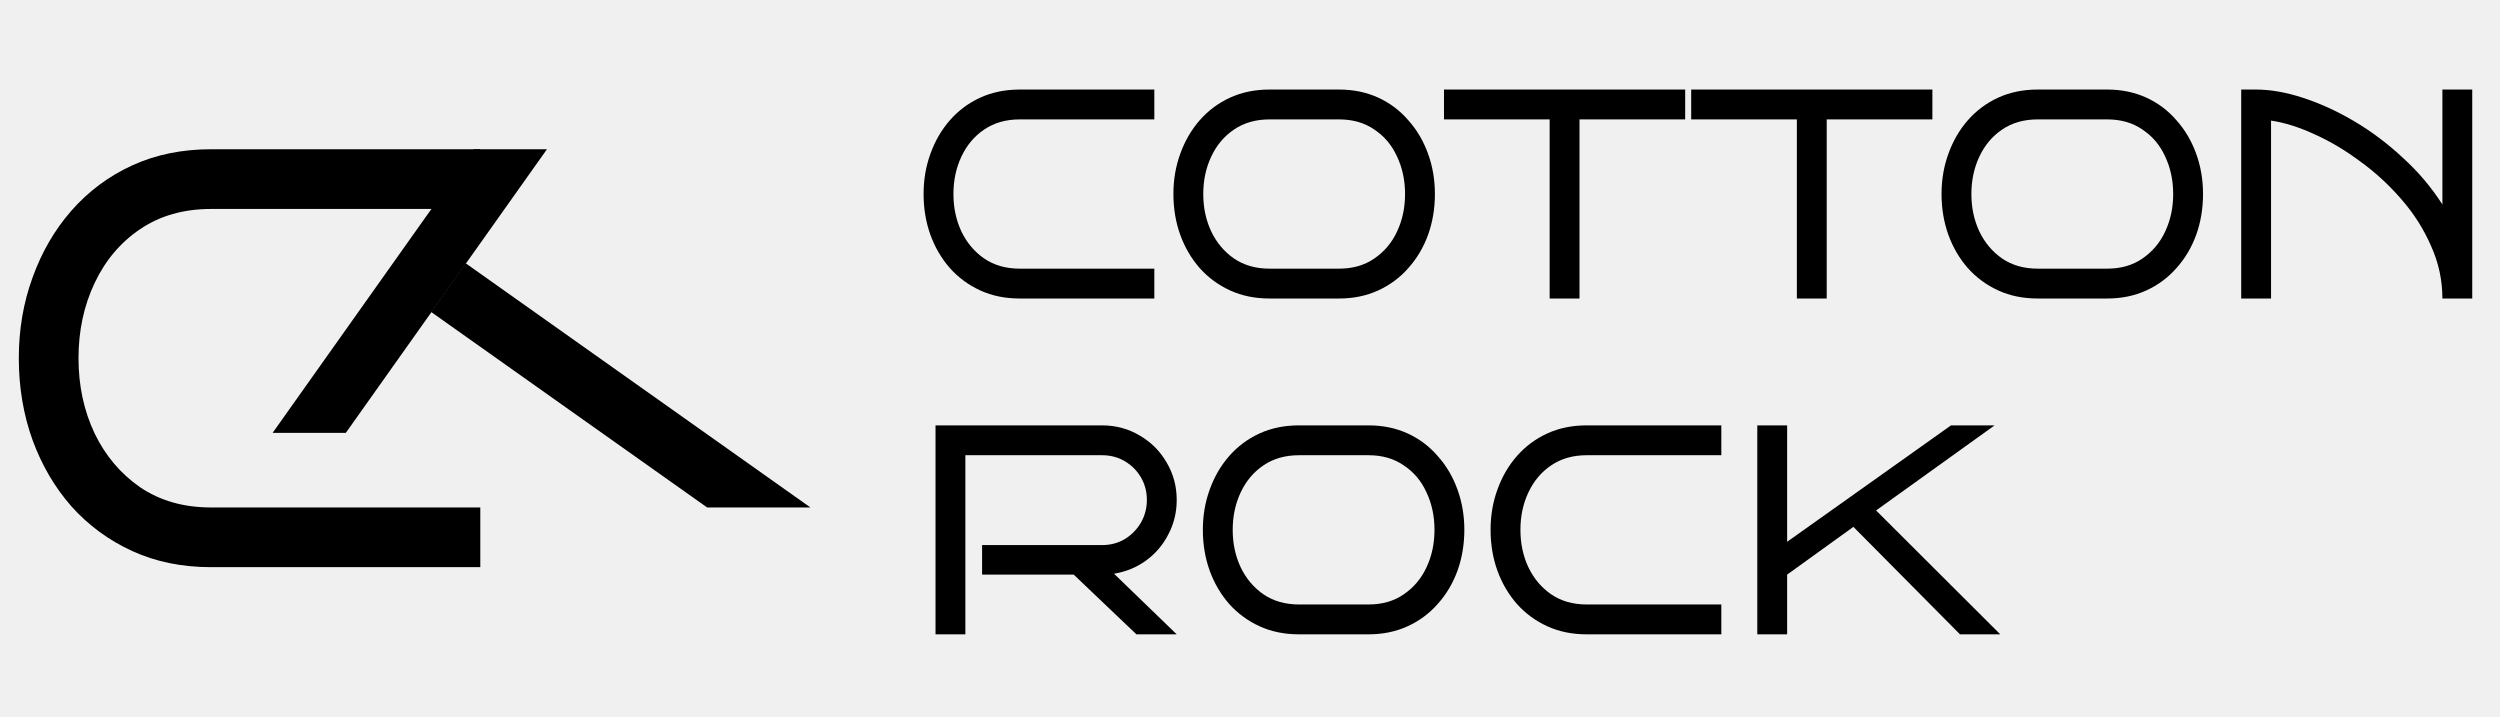
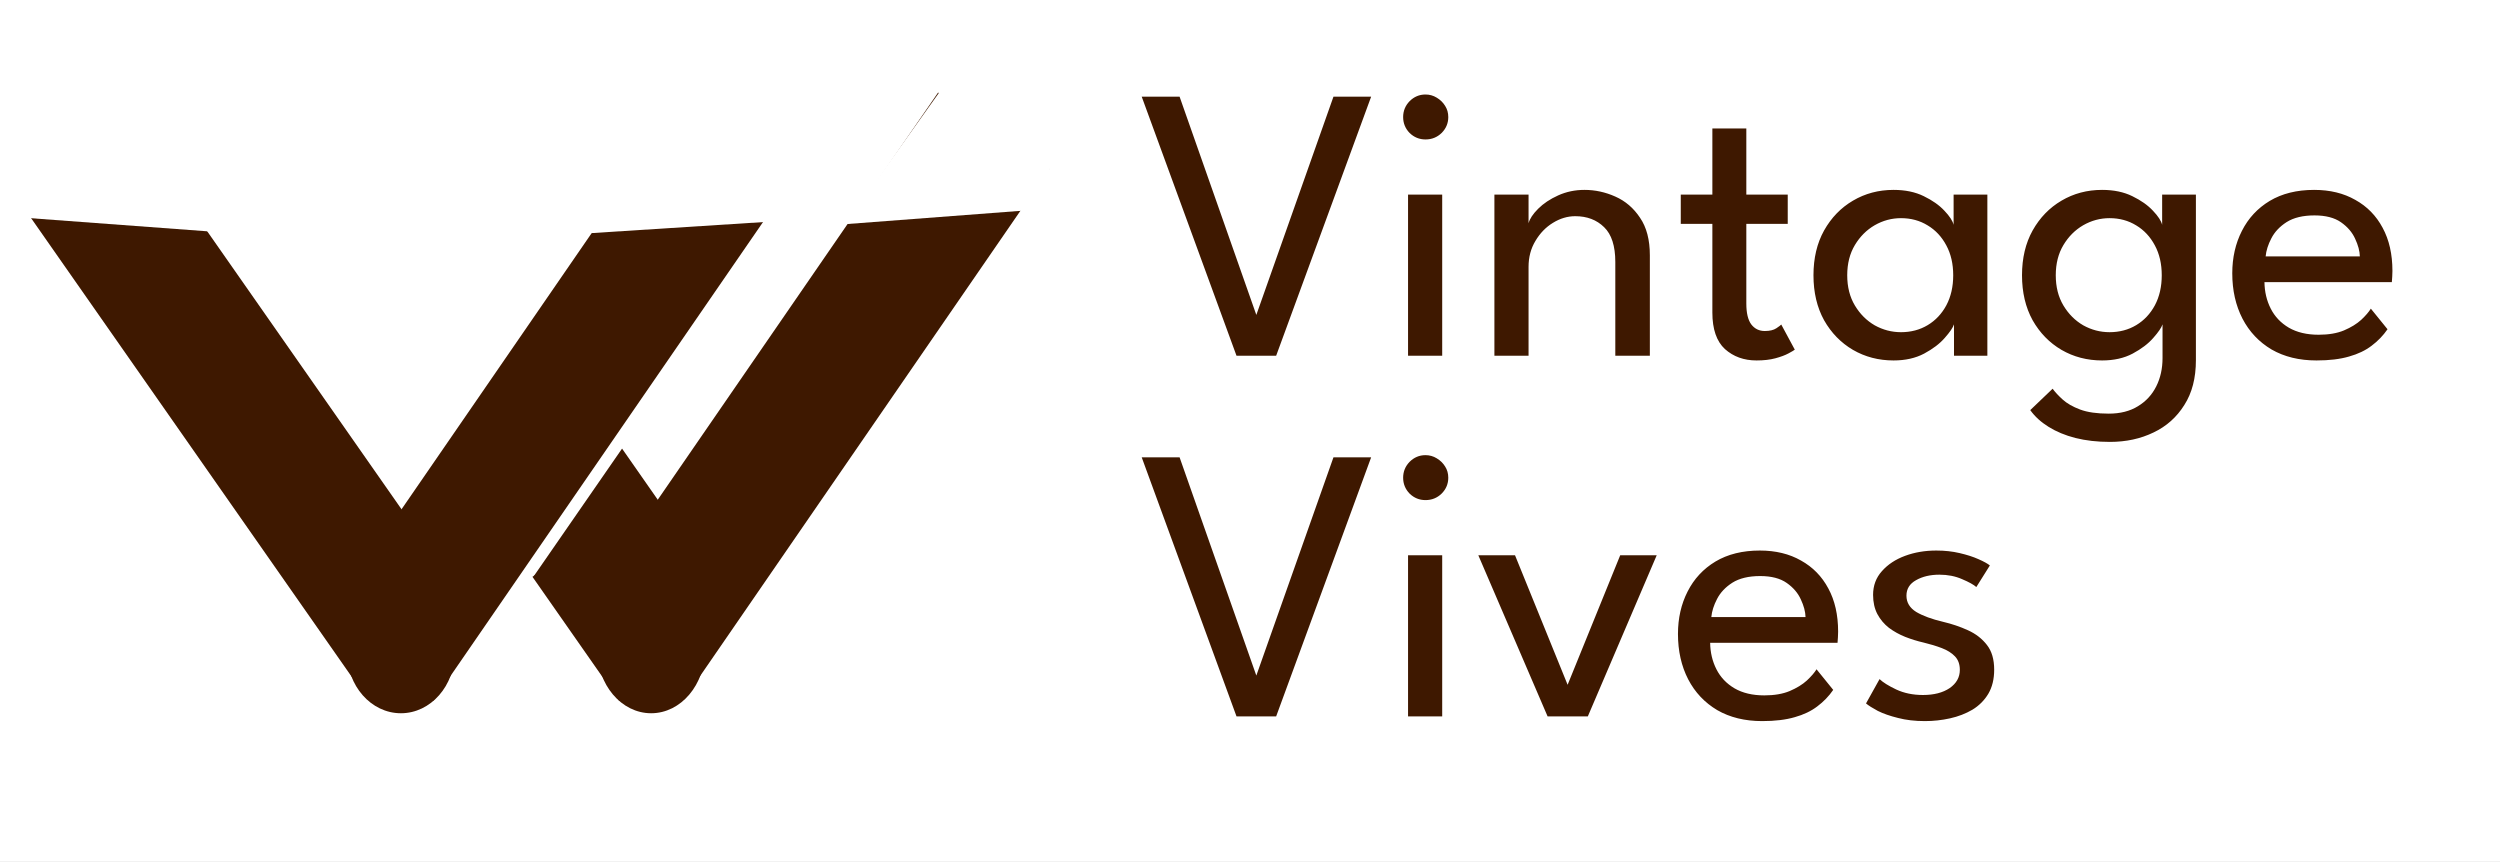
- <svg xmlns="http://www.w3.org/2000/svg" width="335" height="96" viewBox="0 0 335 96" fill="none">
-   <g clip-path="url(#clip0_3216_76)">
-     <path d="M154.68 40H136.64C134.693 40 132.933 39.64 131.36 38.92C129.787 38.2 128.427 37.2 127.28 35.92C126.16 34.64 125.293 33.16 124.68 31.48C124.067 29.773 123.76 27.947 123.76 26C123.76 24.08 124.067 22.28 124.68 20.6C125.293 18.893 126.16 17.4 127.28 16.12C128.427 14.813 129.787 13.8 131.36 13.08C132.933 12.36 134.693 12 136.64 12H154.68V16H136.64C134.8 16 133.213 16.453 131.88 17.36C130.573 18.24 129.56 19.44 128.84 20.96C128.12 22.48 127.76 24.16 127.76 26C127.76 27.84 128.12 29.52 128.84 31.04C129.56 32.533 130.573 33.733 131.88 34.64C133.213 35.547 134.8 36 136.64 36H154.68V40ZM192.277 26C192.277 27.947 191.97 29.773 191.357 31.48C190.743 33.16 189.863 34.64 188.717 35.92C187.597 37.2 186.25 38.2 184.677 38.92C183.103 39.64 181.357 40 179.437 40H170.117C168.17 40 166.41 39.64 164.837 38.92C163.263 38.2 161.903 37.2 160.757 35.92C159.637 34.64 158.77 33.16 158.157 31.48C157.543 29.773 157.237 27.947 157.237 26C157.237 24.08 157.543 22.28 158.157 20.6C158.77 18.893 159.637 17.4 160.757 16.12C161.903 14.813 163.263 13.8 164.837 13.08C166.41 12.36 168.17 12 170.117 12H179.437C181.357 12 183.103 12.36 184.677 13.08C186.25 13.8 187.597 14.813 188.717 16.12C189.863 17.4 190.743 18.893 191.357 20.6C191.97 22.28 192.277 24.08 192.277 26ZM188.277 26C188.277 24.16 187.917 22.48 187.197 20.96C186.503 19.44 185.49 18.24 184.157 17.36C182.85 16.453 181.277 16 179.437 16H170.117C168.277 16 166.69 16.453 165.357 17.36C164.05 18.24 163.037 19.44 162.317 20.96C161.597 22.48 161.237 24.16 161.237 26C161.237 27.84 161.597 29.52 162.317 31.04C163.037 32.533 164.05 33.733 165.357 34.64C166.69 35.547 168.277 36 170.117 36H179.437C181.277 36 182.85 35.547 184.157 34.64C185.49 33.733 186.503 32.533 187.197 31.04C187.917 29.52 188.277 27.84 188.277 26ZM211.654 40H207.654V16H193.494V12H225.814V16H211.654V40ZM244.779 40H240.779V16H226.619V12H258.939V16H244.779V40ZM295.206 26C295.206 27.947 294.9 29.773 294.286 31.48C293.673 33.16 292.793 34.64 291.646 35.92C290.526 37.2 289.18 38.2 287.606 38.92C286.033 39.64 284.286 40 282.366 40H273.046C271.1 40 269.34 39.64 267.766 38.92C266.193 38.2 264.833 37.2 263.686 35.92C262.566 34.64 261.7 33.16 261.086 31.48C260.473 29.773 260.166 27.947 260.166 26C260.166 24.08 260.473 22.28 261.086 20.6C261.7 18.893 262.566 17.4 263.686 16.12C264.833 14.813 266.193 13.8 267.766 13.08C269.34 12.36 271.1 12 273.046 12H282.366C284.286 12 286.033 12.36 287.606 13.08C289.18 13.8 290.526 14.813 291.646 16.12C292.793 17.4 293.673 18.893 294.286 20.6C294.9 22.28 295.206 24.08 295.206 26ZM291.206 26C291.206 24.16 290.846 22.48 290.126 20.96C289.433 19.44 288.42 18.24 287.086 17.36C285.78 16.453 284.206 16 282.366 16H273.046C271.206 16 269.62 16.453 268.286 17.36C266.98 18.24 265.966 19.44 265.246 20.96C264.526 22.48 264.166 24.16 264.166 26C264.166 27.84 264.526 29.52 265.246 31.04C265.966 32.533 266.98 33.733 268.286 34.64C269.62 35.547 271.206 36 273.046 36H282.366C284.206 36 285.78 35.547 287.086 34.64C288.42 33.733 289.433 32.533 290.126 31.04C290.846 29.52 291.206 27.84 291.206 26ZM304.321 40H300.321V12H302.321C304.268 12 306.374 12.373 308.641 13.12C310.934 13.867 313.228 14.92 315.521 16.28C317.814 17.64 319.974 19.267 322.001 21.16C324.054 23.027 325.814 25.107 327.281 27.4V12H331.281V40H327.281C327.281 37.547 326.774 35.2 325.761 32.96C324.774 30.693 323.454 28.613 321.801 26.72C320.148 24.8 318.308 23.107 316.281 21.64C314.281 20.147 312.241 18.933 310.161 18C308.081 17.04 306.134 16.427 304.321 16.16V40ZM157.68 85H152.28L143.88 77H131.6V73.04H147.68C148.8 73.04 149.813 72.773 150.72 72.24C151.627 71.68 152.347 70.947 152.88 70.04C153.413 69.107 153.68 68.093 153.68 67C153.68 65.88 153.413 64.867 152.88 63.96C152.347 63.053 151.627 62.333 150.72 61.8C149.813 61.267 148.8 61 147.68 61H129.36V85H125.36V57H147.68C149.52 57 151.2 57.453 152.72 58.36C154.24 59.24 155.44 60.44 156.32 61.96C157.227 63.48 157.68 65.16 157.68 67C157.68 68.653 157.307 70.187 156.56 71.6C155.84 73.013 154.84 74.187 153.56 75.12C152.307 76.027 150.88 76.613 149.28 76.88L157.68 85ZM196.222 71C196.222 72.947 195.915 74.773 195.302 76.48C194.689 78.16 193.809 79.64 192.662 80.92C191.542 82.2 190.195 83.2 188.622 83.92C187.049 84.64 185.302 85 183.382 85H174.062C172.115 85 170.355 84.64 168.782 83.92C167.209 83.2 165.849 82.2 164.702 80.92C163.582 79.64 162.715 78.16 162.102 76.48C161.489 74.773 161.182 72.947 161.182 71C161.182 69.08 161.489 67.28 162.102 65.6C162.715 63.893 163.582 62.4 164.702 61.12C165.849 59.813 167.209 58.8 168.782 58.08C170.355 57.36 172.115 57 174.062 57H183.382C185.302 57 187.049 57.36 188.622 58.08C190.195 58.8 191.542 59.813 192.662 61.12C193.809 62.4 194.689 63.893 195.302 65.6C195.915 67.28 196.222 69.08 196.222 71ZM192.222 71C192.222 69.16 191.862 67.48 191.142 65.96C190.449 64.44 189.435 63.24 188.102 62.36C186.795 61.453 185.222 61 183.382 61H174.062C172.222 61 170.635 61.453 169.302 62.36C167.995 63.24 166.982 64.44 166.262 65.96C165.542 67.48 165.182 69.16 165.182 71C165.182 72.84 165.542 74.52 166.262 76.04C166.982 77.533 167.995 78.733 169.302 79.64C170.635 80.547 172.222 81 174.062 81H183.382C185.222 81 186.795 80.547 188.102 79.64C189.435 78.733 190.449 77.533 191.142 76.04C191.862 74.52 192.222 72.84 192.222 71ZM230.657 85H212.617C210.67 85 208.91 84.64 207.337 83.92C205.763 83.2 204.403 82.2 203.257 80.92C202.137 79.64 201.27 78.16 200.657 76.48C200.043 74.773 199.737 72.947 199.737 71C199.737 69.08 200.043 67.28 200.657 65.6C201.27 63.893 202.137 62.4 203.257 61.12C204.403 59.813 205.763 58.8 207.337 58.08C208.91 57.36 210.67 57 212.617 57H230.657V61H212.617C210.777 61 209.19 61.453 207.857 62.36C206.55 63.24 205.537 64.44 204.817 65.96C204.097 67.48 203.737 69.16 203.737 71C203.737 72.84 204.097 74.52 204.817 76.04C205.537 77.533 206.55 78.733 207.857 79.64C209.19 80.547 210.777 81 212.617 81H230.657V85ZM268.037 85H262.637L248.357 70.6L239.477 77V85H235.477V57H239.477V72.6L261.437 57H267.277L251.397 68.4L268.037 85Z" fill="black" />
-     <path d="M64.36 76H28.28C24.387 76 20.867 75.28 17.72 73.84C14.573 72.4 11.853 70.4 9.56 67.84C7.32 65.28 5.587 62.32 4.36 58.96C3.133 55.547 2.52 51.893 2.52 48C2.52 44.16 3.133 40.56 4.36 37.2C5.587 33.787 7.32 30.8 9.56 28.24C11.853 25.627 14.573 23.6 17.72 22.16C20.867 20.72 24.387 20 28.28 20H64.36V28H28.28C24.6 28 21.427 28.907 18.76 30.72C16.147 32.48 14.12 34.88 12.68 37.92C11.24 40.96 10.52 44.32 10.52 48C10.52 51.68 11.24 55.04 12.68 58.08C14.12 61.067 16.147 63.467 18.76 65.28C21.427 67.093 24.6 68 28.28 68H64.36V76Z" fill="black" />
-     <path d="M73.291 20L46.341 58H36.533L63.483 20H73.291Z" fill="black" />
-     <path d="M108.597 68H94.755L57.774 41.806L62.399 35.277L108.597 68Z" fill="black" />
+ <svg xmlns="http://www.w3.org/2000/svg" width="1019" height="351" viewBox="0 0 1019 351" fill="none">
+   <g clip-path="url(#clip0_1_2)">
+     <rect width="1019" height="351" fill="white" />
+     <path d="M520.16 145H504L465.36 39.4H480.8L512.08 128.36L543.52 39.4H558.88L520.16 145ZM573.92 145V79.32H587.84V145H573.92ZM581.04 56.84C578.533 56.84 576.373 55.96 574.56 54.2C572.8 52.387 571.92 50.227 571.92 47.72C571.92 45.213 572.8 43.053 574.56 41.24C576.373 39.427 578.533 38.52 581.04 38.52C582.693 38.52 584.213 38.947 585.6 39.8C587.04 40.653 588.187 41.773 589.04 43.16C589.893 44.493 590.32 46.013 590.32 47.72C590.32 50.227 589.413 52.387 587.6 54.2C585.787 55.96 583.6 56.84 581.04 56.84ZM645.839 77.4C650.159 77.4 654.345 78.307 658.399 80.12C662.505 81.933 665.865 84.813 668.479 88.76C671.145 92.653 672.479 97.747 672.479 104.04V145H658.399V106.76C658.399 100.253 656.879 95.533 653.839 92.6C650.799 89.613 646.879 88.12 642.079 88.12C638.932 88.12 635.892 89.027 632.959 90.84C630.079 92.6 627.705 95.053 625.839 98.2C623.972 101.293 623.039 104.813 623.039 108.76V145H609.119V79.32H623.039V91C623.519 89.187 624.825 87.213 626.959 85.08C629.092 82.947 631.812 81.133 635.119 79.64C638.425 78.147 641.999 77.4 645.839 77.4ZM685.081 79.32H697.961V52.36H711.801V79.32H728.681V91.24H711.801V123.72C711.801 127.56 712.468 130.387 713.801 132.2C715.188 134.013 717.028 134.92 719.321 134.92C721.348 134.92 722.921 134.547 724.041 133.8C725.161 133.053 725.828 132.547 726.041 132.28L731.561 142.52C731.241 142.787 730.388 143.293 729.001 144.04C727.615 144.787 725.828 145.453 723.641 146.04C721.455 146.627 718.895 146.92 715.961 146.92C710.841 146.92 706.548 145.373 703.081 142.28C699.668 139.133 697.961 134.173 697.961 127.4V91.24H685.081V79.32ZM796.45 145V132.2C796.023 133.533 794.77 135.373 792.69 137.72C790.663 140.067 787.863 142.2 784.29 144.12C780.77 145.987 776.61 146.92 771.81 146.92C765.73 146.92 760.21 145.48 755.25 142.6C750.343 139.72 746.423 135.693 743.49 130.52C740.61 125.293 739.17 119.187 739.17 112.2C739.17 105.213 740.61 99.133 743.49 93.96C746.423 88.733 750.343 84.68 755.25 81.8C760.21 78.867 765.73 77.4 771.81 77.4C776.557 77.4 780.663 78.253 784.13 79.96C787.65 81.667 790.45 83.64 792.53 85.88C794.663 88.12 795.917 90.04 796.29 91.64V79.32H810.05V145H796.45ZM752.93 112.2C752.93 116.947 753.97 121.053 756.05 124.52C758.13 127.987 760.823 130.68 764.13 132.6C767.49 134.467 771.063 135.4 774.85 135.4C778.903 135.4 782.53 134.44 785.73 132.52C788.93 130.6 791.463 127.907 793.33 124.44C795.197 120.92 796.13 116.84 796.13 112.2C796.13 107.56 795.197 103.507 793.33 100.04C791.463 96.52 788.93 93.8 785.73 91.88C782.53 89.907 778.903 88.92 774.85 88.92C771.063 88.92 767.49 89.88 764.13 91.8C760.823 93.72 758.13 96.413 756.05 99.88C753.97 103.347 752.93 107.453 752.93 112.2ZM860.01 180.12C854.837 180.12 850.143 179.587 845.93 178.52C841.77 177.453 838.117 175.933 834.97 173.96C831.877 172.04 829.397 169.773 827.53 167.16L836.65 158.44C837.663 159.827 839.023 161.293 840.73 162.84C842.49 164.44 844.863 165.8 847.85 166.92C850.837 168.04 854.73 168.6 859.53 168.6C864.223 168.6 868.197 167.587 871.45 165.56C874.703 163.587 877.183 160.893 878.89 157.48C880.597 154.067 881.45 150.227 881.45 145.96V143.8H895.05V146.84C895.05 154.093 893.477 160.173 890.33 165.08C887.237 170.04 883.05 173.773 877.77 176.28C872.49 178.84 866.57 180.12 860.01 180.12ZM881.45 145V132.2C881.023 133.533 879.77 135.373 877.69 137.72C875.663 140.067 872.863 142.2 869.29 144.12C865.77 145.987 861.61 146.92 856.81 146.92C850.73 146.92 845.21 145.48 840.25 142.6C835.343 139.72 831.423 135.693 828.49 130.52C825.61 125.293 824.17 119.187 824.17 112.2C824.17 105.213 825.61 99.133 828.49 93.96C831.423 88.733 835.343 84.68 840.25 81.8C845.21 78.867 850.73 77.4 856.81 77.4C861.557 77.4 865.663 78.253 869.13 79.96C872.65 81.667 875.45 83.64 877.53 85.88C879.663 88.12 880.917 90.04 881.29 91.64V79.32H895.05V145H881.45ZM837.93 112.2C837.93 116.947 838.97 121.053 841.05 124.52C843.13 127.987 845.823 130.68 849.13 132.6C852.49 134.467 856.063 135.4 859.85 135.4C863.903 135.4 867.53 134.44 870.73 132.52C873.93 130.6 876.463 127.907 878.33 124.44C880.197 120.92 881.13 116.84 881.13 112.2C881.13 107.56 880.197 103.507 878.33 100.04C876.463 96.52 873.93 93.8 870.73 91.88C867.53 89.907 863.903 88.92 859.85 88.92C856.063 88.92 852.49 89.88 849.13 91.8C845.823 93.72 843.13 96.413 841.05 99.88C838.97 103.347 837.93 107.453 837.93 112.2ZM922.995 115C923.048 118.947 923.902 122.547 925.555 125.8C927.208 129.053 929.662 131.64 932.915 133.56C936.222 135.48 940.275 136.44 945.075 136.44C949.128 136.44 952.568 135.853 955.395 134.68C958.275 133.453 960.622 132.013 962.435 130.36C964.248 128.653 965.555 127.133 966.355 125.8L973.155 134.2C971.395 136.76 969.235 139 966.675 140.92C964.168 142.84 961.102 144.307 957.475 145.32C953.848 146.387 949.422 146.92 944.195 146.92C937.155 146.92 931.048 145.427 925.875 142.44C920.755 139.4 916.808 135.213 914.035 129.88C911.262 124.493 909.875 118.333 909.875 111.4C909.875 105 911.182 99.24 913.795 94.12C916.408 88.947 920.195 84.867 925.155 81.88C930.168 78.893 936.195 77.4 943.235 77.4C949.688 77.4 955.288 78.76 960.035 81.48C964.835 84.147 968.542 87.933 971.155 92.84C973.822 97.747 975.155 103.613 975.155 110.44C975.155 110.867 975.128 111.64 975.075 112.76C975.022 113.827 974.968 114.573 974.915 115H922.995ZM961.875 104.52C961.822 102.333 961.182 99.933 959.955 97.32C958.782 94.707 956.862 92.467 954.195 90.6C951.528 88.733 947.928 87.8 943.395 87.8C938.702 87.8 934.915 88.707 932.035 90.52C929.208 92.333 927.128 94.547 925.795 97.16C924.462 99.72 923.688 102.173 923.475 104.52H961.875ZM520.16 292H504L465.36 186.4H480.8L512.08 275.36L543.52 186.4H558.88L520.16 292ZM573.92 292V226.32H587.84V292H573.92ZM581.04 203.84C578.533 203.84 576.373 202.96 574.56 201.2C572.8 199.387 571.92 197.227 571.92 194.72C571.92 192.213 572.8 190.053 574.56 188.24C576.373 186.427 578.533 185.52 581.04 185.52C582.693 185.52 584.213 185.947 585.6 186.8C587.04 187.653 588.187 188.773 589.04 190.16C589.893 191.493 590.32 193.013 590.32 194.72C590.32 197.227 589.413 199.387 587.6 201.2C585.787 202.96 583.6 203.84 581.04 203.84ZM602.559 226.32H617.519L638.959 279.12L660.399 226.32H675.279L647.199 292H630.799L602.559 226.32ZM697.058 262C697.111 265.947 697.964 269.547 699.618 272.8C701.271 276.053 703.724 278.64 706.978 280.56C710.284 282.48 714.338 283.44 719.138 283.44C723.191 283.44 726.631 282.853 729.458 281.68C732.338 280.453 734.684 279.013 736.498 277.36C738.311 275.653 739.618 274.133 740.418 272.8L747.218 281.2C745.458 283.76 743.298 286 740.738 287.92C738.231 289.84 735.164 291.307 731.538 292.32C727.911 293.387 723.484 293.92 718.258 293.92C711.218 293.92 705.111 292.427 699.938 289.44C694.818 286.4 690.871 282.213 688.098 276.88C685.324 271.493 683.938 265.333 683.938 258.4C683.938 252 685.244 246.24 687.858 241.12C690.471 235.947 694.258 231.867 699.218 228.88C704.231 225.893 710.258 224.4 717.298 224.4C723.751 224.4 729.351 225.76 734.098 228.48C738.898 231.147 742.604 234.933 745.218 239.84C747.884 244.747 749.218 250.613 749.218 257.44C749.218 257.867 749.191 258.64 749.138 259.76C749.084 260.827 749.031 261.573 748.978 262H697.058ZM735.938 251.52C735.884 249.333 735.244 246.933 734.018 244.32C732.844 241.707 730.924 239.467 728.258 237.6C725.591 235.733 721.991 234.8 717.458 234.8C712.764 234.8 708.978 235.707 706.098 237.52C703.271 239.333 701.191 241.547 699.858 244.16C698.524 246.72 697.751 249.173 697.538 251.52H735.938ZM789.228 224.4C792.641 224.4 795.814 224.747 798.748 225.44C801.734 226.133 804.294 226.96 806.428 227.92C808.614 228.88 810.161 229.733 811.068 230.48L805.548 239.28C804.481 238.32 802.561 237.253 799.788 236.08C797.014 234.853 793.921 234.24 790.508 234.24C786.774 234.24 783.601 234.987 780.988 236.48C778.374 237.92 777.068 240.027 777.068 242.8C777.068 245.573 778.401 247.787 781.068 249.44C783.788 251.04 787.414 252.373 791.948 253.44C795.574 254.293 798.961 255.44 802.108 256.88C805.308 258.32 807.894 260.32 809.868 262.88C811.841 265.387 812.828 268.747 812.828 272.96C812.828 276.8 812.028 280.08 810.428 282.8C808.828 285.467 806.668 287.627 803.948 289.28C801.228 290.88 798.188 292.053 794.828 292.8C791.468 293.547 788.054 293.92 784.588 293.92C780.534 293.92 776.881 293.493 773.628 292.64C770.374 291.84 767.628 290.88 765.388 289.76C763.201 288.587 761.601 287.573 760.588 286.72L766.108 276.8C767.494 278.133 769.761 279.547 772.908 281.04C776.108 282.533 779.734 283.28 783.788 283.28C788.268 283.28 791.894 282.347 794.668 280.48C797.441 278.56 798.828 276.08 798.828 273.04C798.828 270.747 798.161 268.907 796.828 267.52C795.494 266.133 793.708 265.013 791.468 264.16C789.228 263.307 786.774 262.56 784.108 261.92C781.548 261.333 779.041 260.56 776.588 259.6C774.188 258.64 771.974 257.413 769.948 255.92C767.974 254.373 766.401 252.507 765.228 250.32C764.054 248.08 763.468 245.467 763.468 242.48C763.468 238.693 764.668 235.467 767.068 232.8C769.468 230.08 772.614 228 776.508 226.56C780.401 225.12 784.641 224.4 789.228 224.4Z" fill="#3E1800" />
+     <path d="M10.408 85.669L56.114 53.719L193.366 250.066L147.66 282.017L10.408 85.669Z" fill="#3E1800" />
+     <path d="M382.369 37.719L427.644 68.892L278.683 285.244L233.407 254.071L382.369 37.719Z" fill="#3E1800" />
+     <path d="M274.417 46.719L319.693 77.892L176.683 285.6L131.407 254.428L274.417 46.719Z" fill="#3E1800" />
+     <path d="M217.031 235.107L262.355 203.425L297.731 254.033L252.407 285.715L217.031 235.107Z" fill="#3E1800" />
+     <path d="M88.274 94.558L-3 87.788L62.172 6.835L88.274 94.558Z" fill="white" />
+     <path d="M240.567 95.044L267.542 7.584L331.904 89.183L240.567 95.044Z" fill="white" />
+     <path d="M431.805 84.73L344.497 91.374L409.721 0L431.805 84.73Z" fill="white" />
+     <path d="M217.505 234.942L253.551 182.846L278.833 219.062L217.505 234.942Z" fill="#3E1800" />
+     <path d="M185.407 265.719C185.407 279.526 175.558 290.719 163.407 290.719C151.257 290.719 141.407 279.526 141.407 265.719C141.407 251.912 151.257 240.719 163.407 240.719C175.558 240.719 185.407 251.912 185.407 265.719Z" fill="#3E1800" />
+     <path d="M287.407 264.719C287.407 279.079 277.558 290.719 265.407 290.719C253.257 290.719 243.407 279.079 243.407 264.719C243.407 250.36 253.257 238.719 265.407 238.719C277.558 238.719 287.407 250.36 287.407 264.719Z" fill="#3E1800" />
  </g>
  <defs>
-     <clipPath id="clip0_3216_76">
-       <rect width="335" height="96" fill="white" />
+     <clipPath id="clip0_1_2">
+       <rect width="1019" height="351" fill="white" />
    </clipPath>
  </defs>
</svg>
